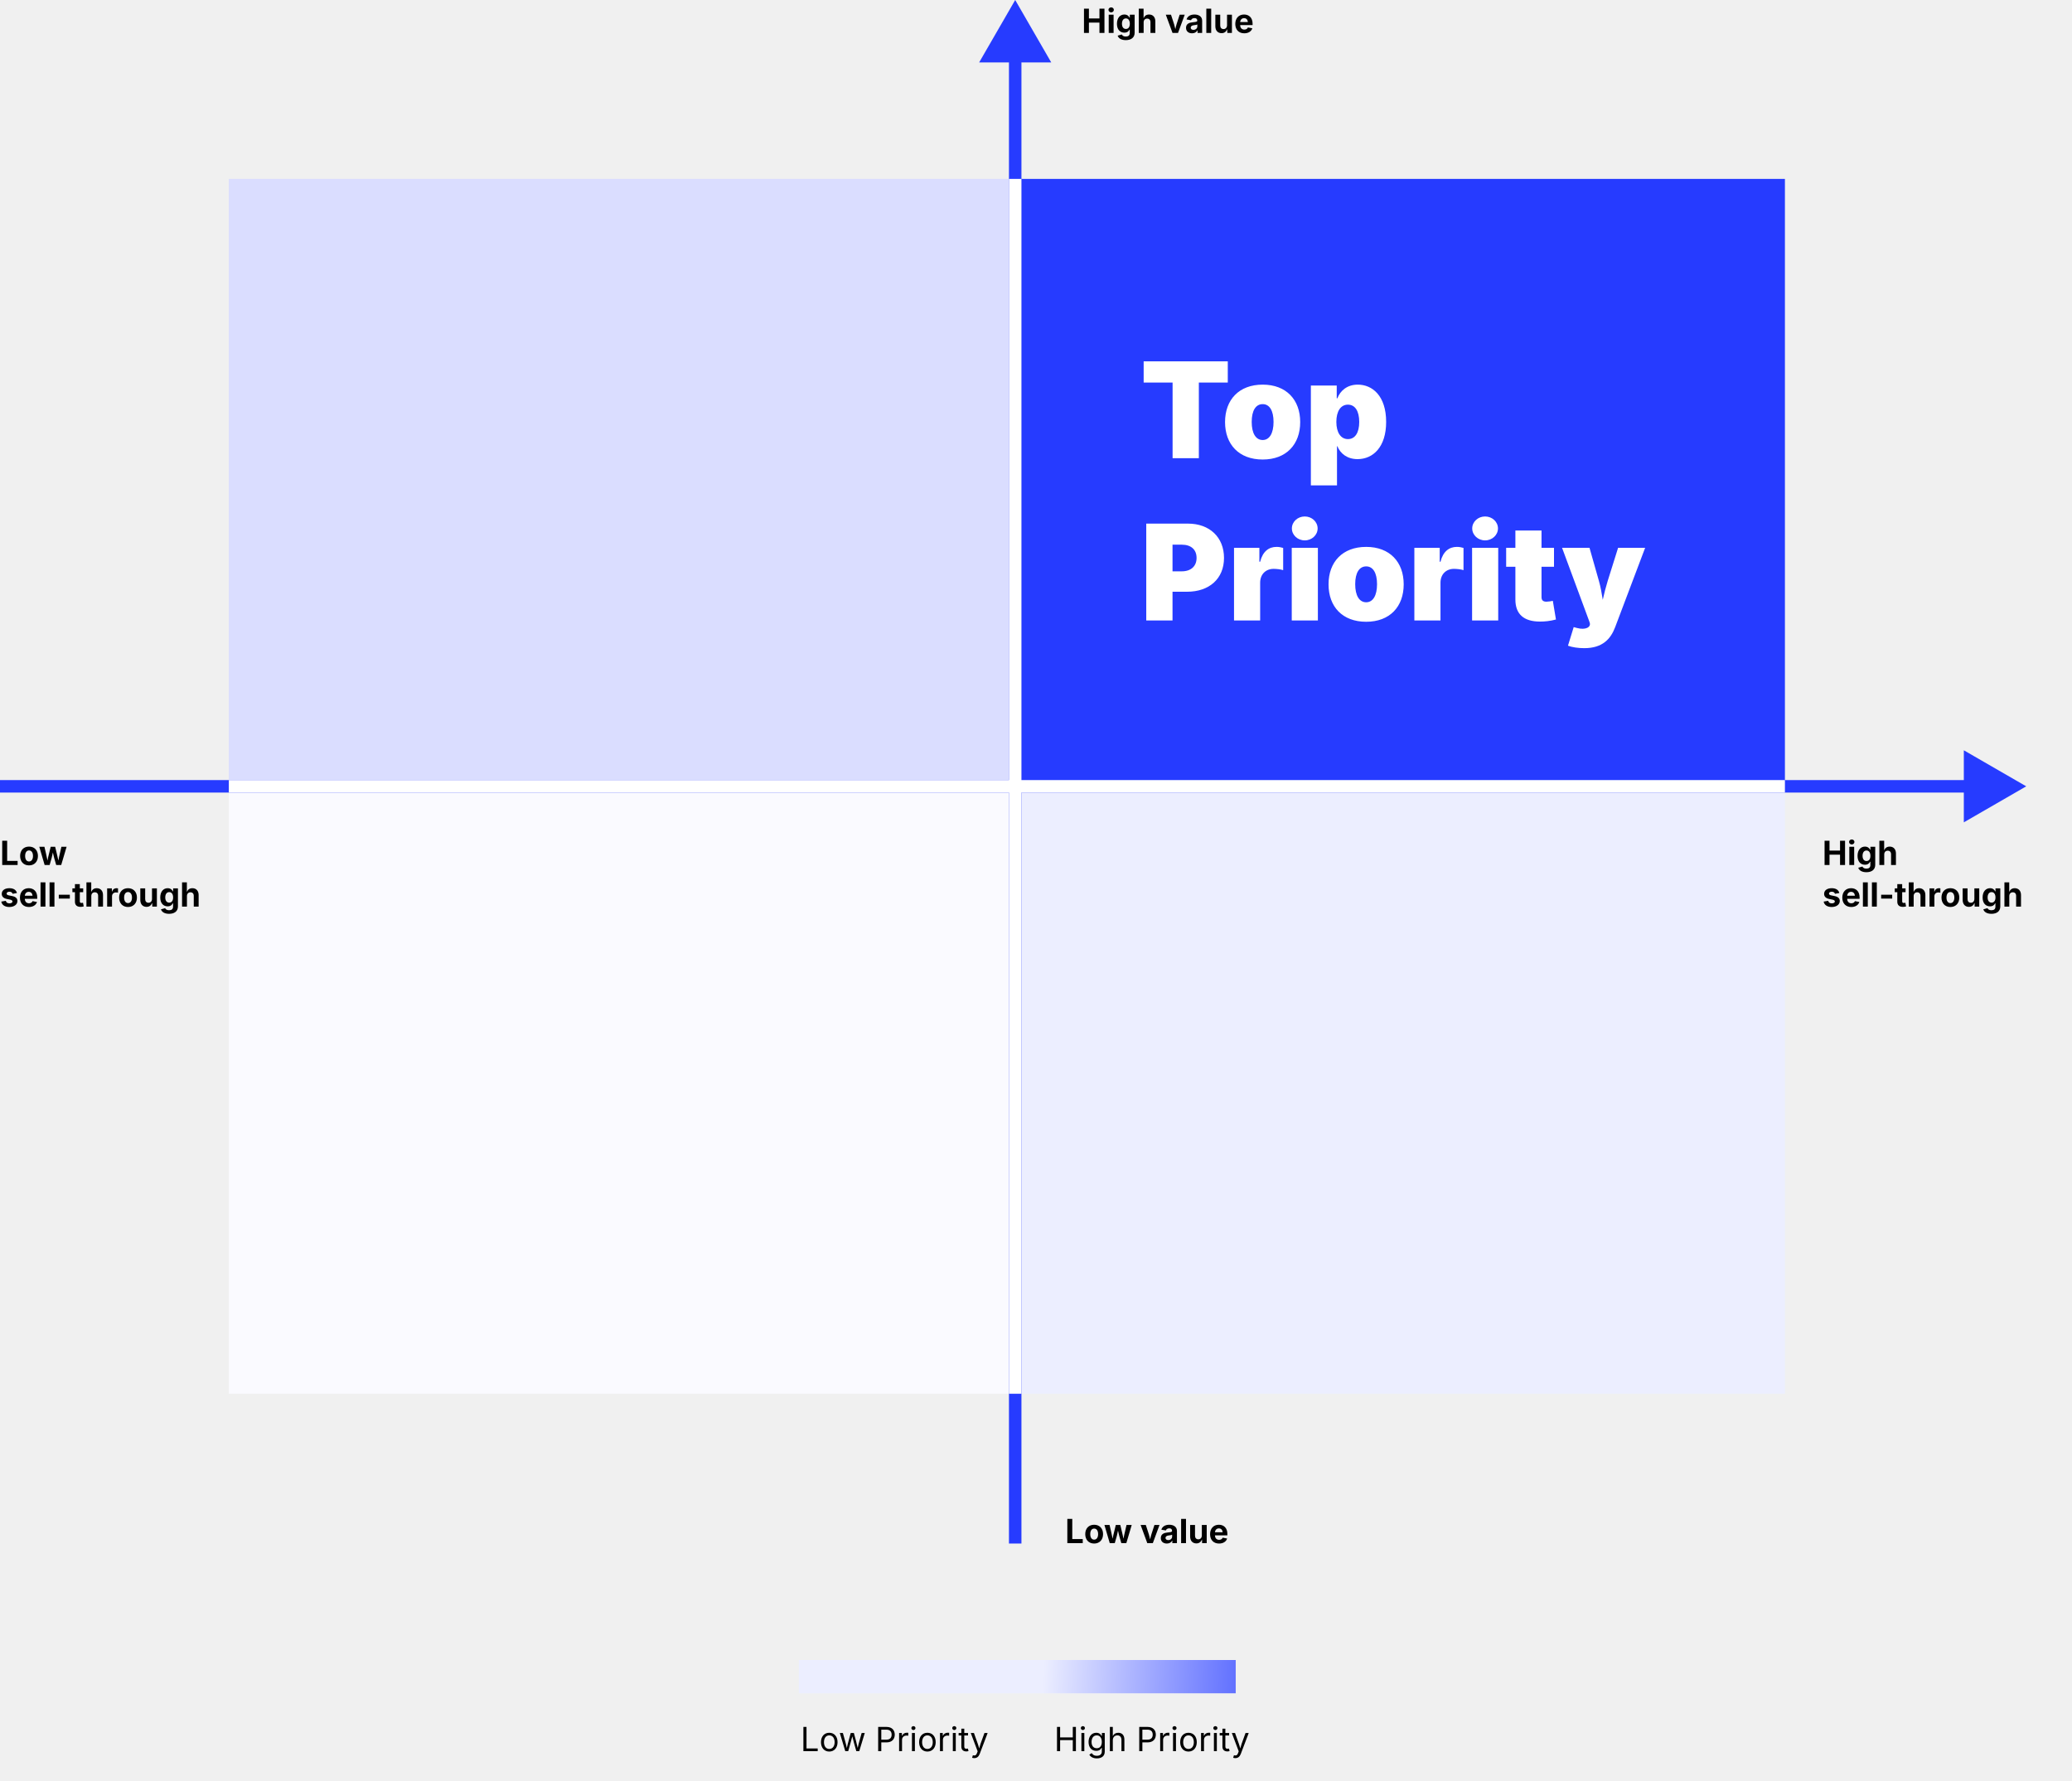
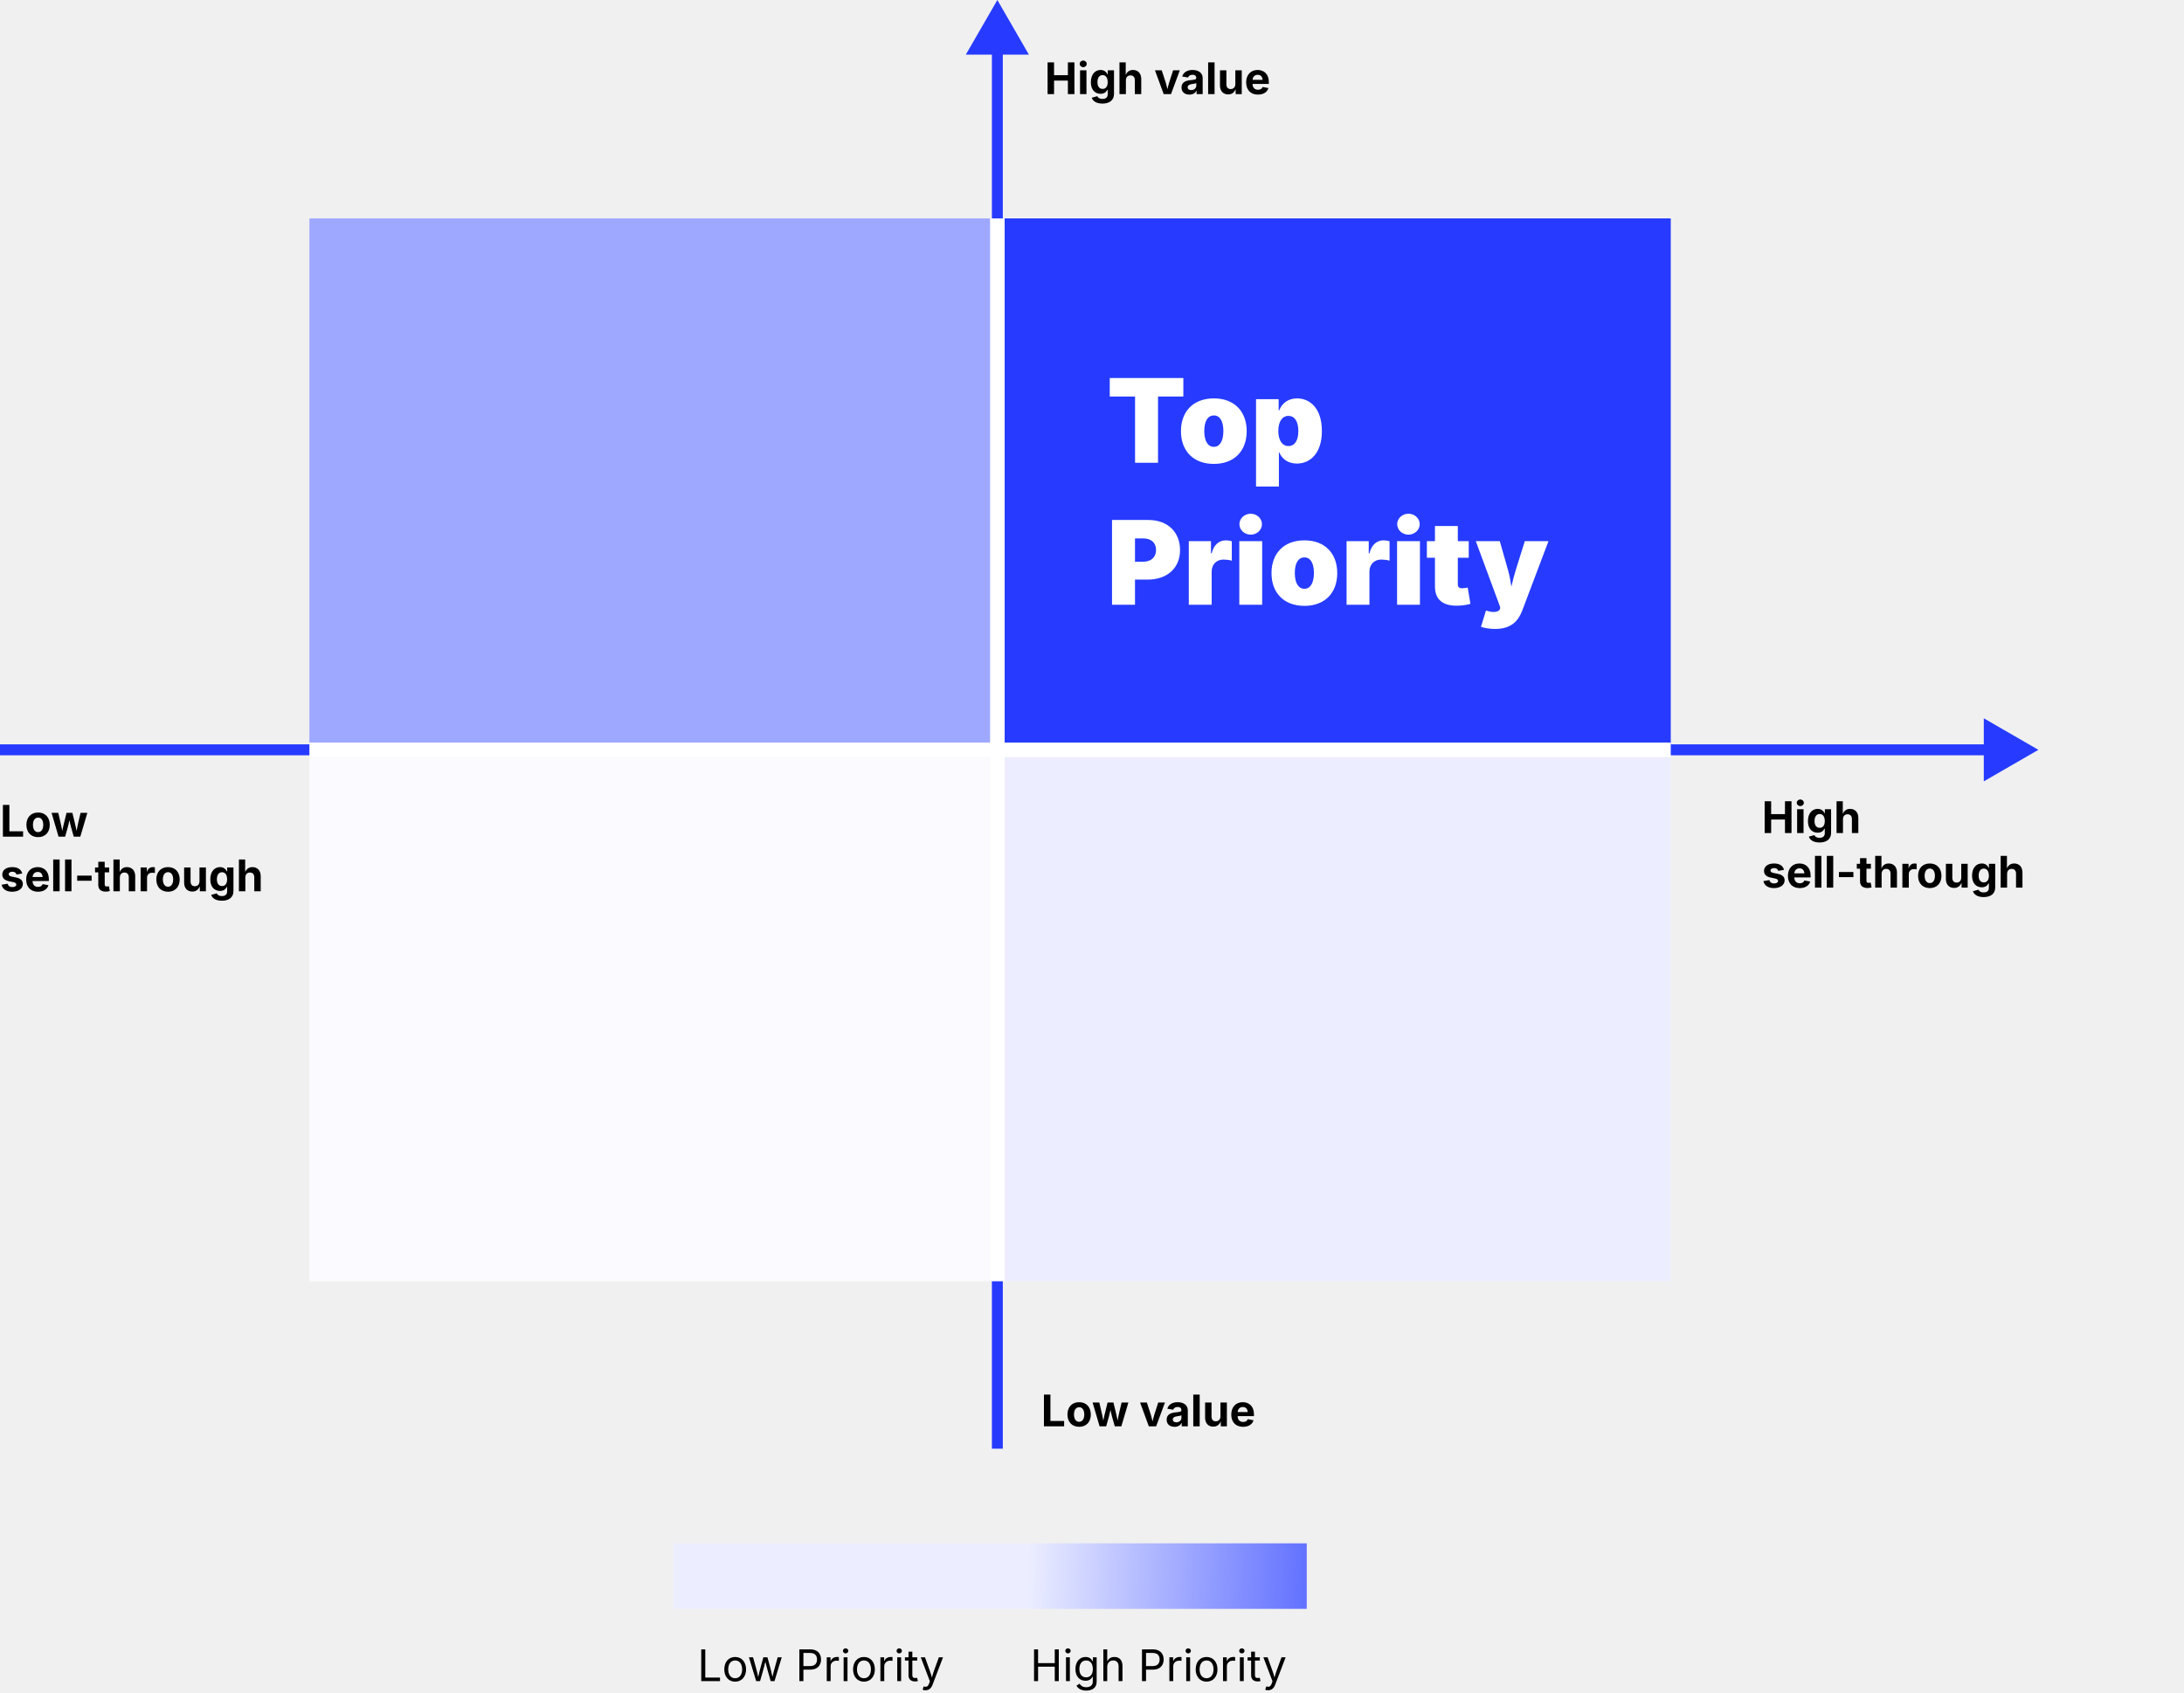
- <svg xmlns="http://www.w3.org/2000/svg" width="498" height="428" viewBox="0 0 498 428" fill="none">
+ <svg xmlns="http://www.w3.org/2000/svg" width="600" height="465" viewBox="0 0 600 465" fill="none">
  <g id="Priority Chart">
-     <path id="Mid 2" d="M55 43H244V189H55V43Z" fill="#DADDFF" />
-     <path id="High 1" d="M244 43H429V189H244V43Z" fill="#263BFF" />
-     <path id="Low 4" d="M55 189H244V335H55V189Z" fill="#FAFAFF" />
-     <path id="Mid 3" d="M244 189H429V335H244V189Z" fill="#ECEEFF" />
-     <path id="Arrow 1" d="M244 0L235.34 15H252.66L244 0ZM245.5 371L245.5 13.5H242.5L242.5 371H245.5Z" fill="#263BFF" />
-     <path id="Arrow 2" d="M487 189L472 180.34L472 197.66L487 189ZM-1.94379e-07 190.5L473.5 190.5L473.5 187.5L1.94379e-07 187.5L-1.94379e-07 190.5Z" fill="#263BFF" />
-     <path id="Arrow 4 W" d="M55 189L429 189" stroke="white" stroke-width="3" />
-     <path id="Arrow 3 W" d="M244 335L244 43" stroke="white" stroke-width="3" />
+     <path id="Mid 2" d="M85 60H274V206H85V60Z" fill="#9FA8FF" />
+     <path id="High 1" d="M274 60H459V206H274V60Z" fill="#263BFF" />
+     <path id="Low 4" d="M85 206H274V352H85V206Z" fill="#FAFAFF" />
+     <path id="Mid 3" d="M274 206H459V352H274V206Z" fill="#ECEEFF" />
+     <path id="Arrow 1" d="M274 0L265.34 15H282.66L274 0ZM275.5 398L275.5 13.5H272.5L272.5 398H275.5Z" fill="#263BFF" />
+     <path id="Arrow 2" d="M560 206L545 197.34V214.66L560 206ZM0 207.5H546.5V204.5H0V207.5Z" fill="#263BFF" />
+     <path id="Arrow 4 W" d="M85 206L459 206" stroke="white" stroke-width="4" />
+     <path id="Arrow 3 W" d="M274 352L274 60" stroke="white" stroke-width="4" />
    <g id="Priority Bar">
-       <text id="Low Priority High Priority" fill="black" xml:space="preserve" style="white-space: pre" font-family="Inter" font-size="8" letter-spacing="0em">
-         <tspan x="192.391" y="420.909">Low Priority       High Priority</tspan>
+       <text id="Low Priority High Priority" fill="black" xml:space="preserve" style="white-space: pre" font-family="Inter" font-size="12" letter-spacing="0em">
+         <tspan x="191.586" y="461.864">Low Priority       High Priority</tspan>
      </text>
-       <rect id="Priority Bar_2" x="192" y="399" width="105" height="8" fill="url(#paint0_linear_3_20)" />
+       <rect id="Priority Bar_2" x="185" y="424" width="174" height="18" fill="url(#paint0_linear_3_20)" />
    </g>
-     <text id="High value" fill="black" xml:space="preserve" style="white-space: pre" font-family="Inter" font-size="8" font-weight="bold" letter-spacing="0em">
-       <tspan x="260" y="7.909">High value</tspan>
+     <text id="High value" fill="black" xml:space="preserve" style="white-space: pre" font-family="Inter" font-size="12" font-weight="bold" letter-spacing="0em">
+       <tspan x="287" y="25.864">High value</tspan>
    </text>
-     <text id="Low value" fill="black" xml:space="preserve" style="white-space: pre" font-family="Inter" font-size="8" font-weight="bold" letter-spacing="0em">
-       <tspan x="256" y="370.909">Low value</tspan>
+     <text id="Low value" fill="black" xml:space="preserve" style="white-space: pre" font-family="Inter" font-size="12" font-weight="bold" letter-spacing="0em">
+       <tspan x="286" y="391.864">Low value</tspan>
    </text>
-     <text id="Low sell-through" fill="black" xml:space="preserve" style="white-space: pre" font-family="Inter" font-size="8" font-weight="bold" letter-spacing="0em">
-       <tspan x="0" y="207.909">Low 
+     <text id="Low sell-through" fill="black" xml:space="preserve" style="white-space: pre" font-family="Inter" font-size="12" font-weight="bold" letter-spacing="0em">
+       <tspan x="0" y="229.864">Low 
</tspan>
-       <tspan x="0" y="217.909">sell-through</tspan>
+       <tspan x="0" y="244.864">sell-through</tspan>
    </text>
-     <text id="High sell-through" fill="black" xml:space="preserve" style="white-space: pre" font-family="Inter" font-size="8" font-weight="bold" letter-spacing="0em">
-       <tspan x="438" y="207.909">High 
+     <text id="High sell-through" fill="black" xml:space="preserve" style="white-space: pre" font-family="Inter" font-size="12" font-weight="bold" letter-spacing="0em">
+       <tspan x="484" y="228.864">High 
</tspan>
-       <tspan x="438" y="217.909">sell-through</tspan>
+       <tspan x="484" y="243.864">sell-through</tspan>
    </text>
    <text id="Top Priority" fill="white" xml:space="preserve" style="white-space: pre" font-family="Inter" font-size="32" font-weight="900" letter-spacing="0em">
-       <tspan x="274" y="110.136">Top </tspan>
-       <tspan x="274" y="149.136">Priority</tspan>
+       <tspan x="304" y="127.136">Top </tspan>
+       <tspan x="304" y="166.136">Priority</tspan>
    </text>
  </g>
  <defs>
-     <linearGradient id="paint0_linear_3_20" x1="317" y1="410.5" x2="250.5" y2="407" gradientUnits="userSpaceOnUse">
+     <linearGradient id="paint0_linear_3_20" x1="392.143" y1="449.875" x2="281.803" y2="445.598" gradientUnits="userSpaceOnUse">
      <stop stop-color="#263BFF" />
      <stop offset="1" stop-color="#ECEEFF" />
    </linearGradient>
  </defs>
</svg>
